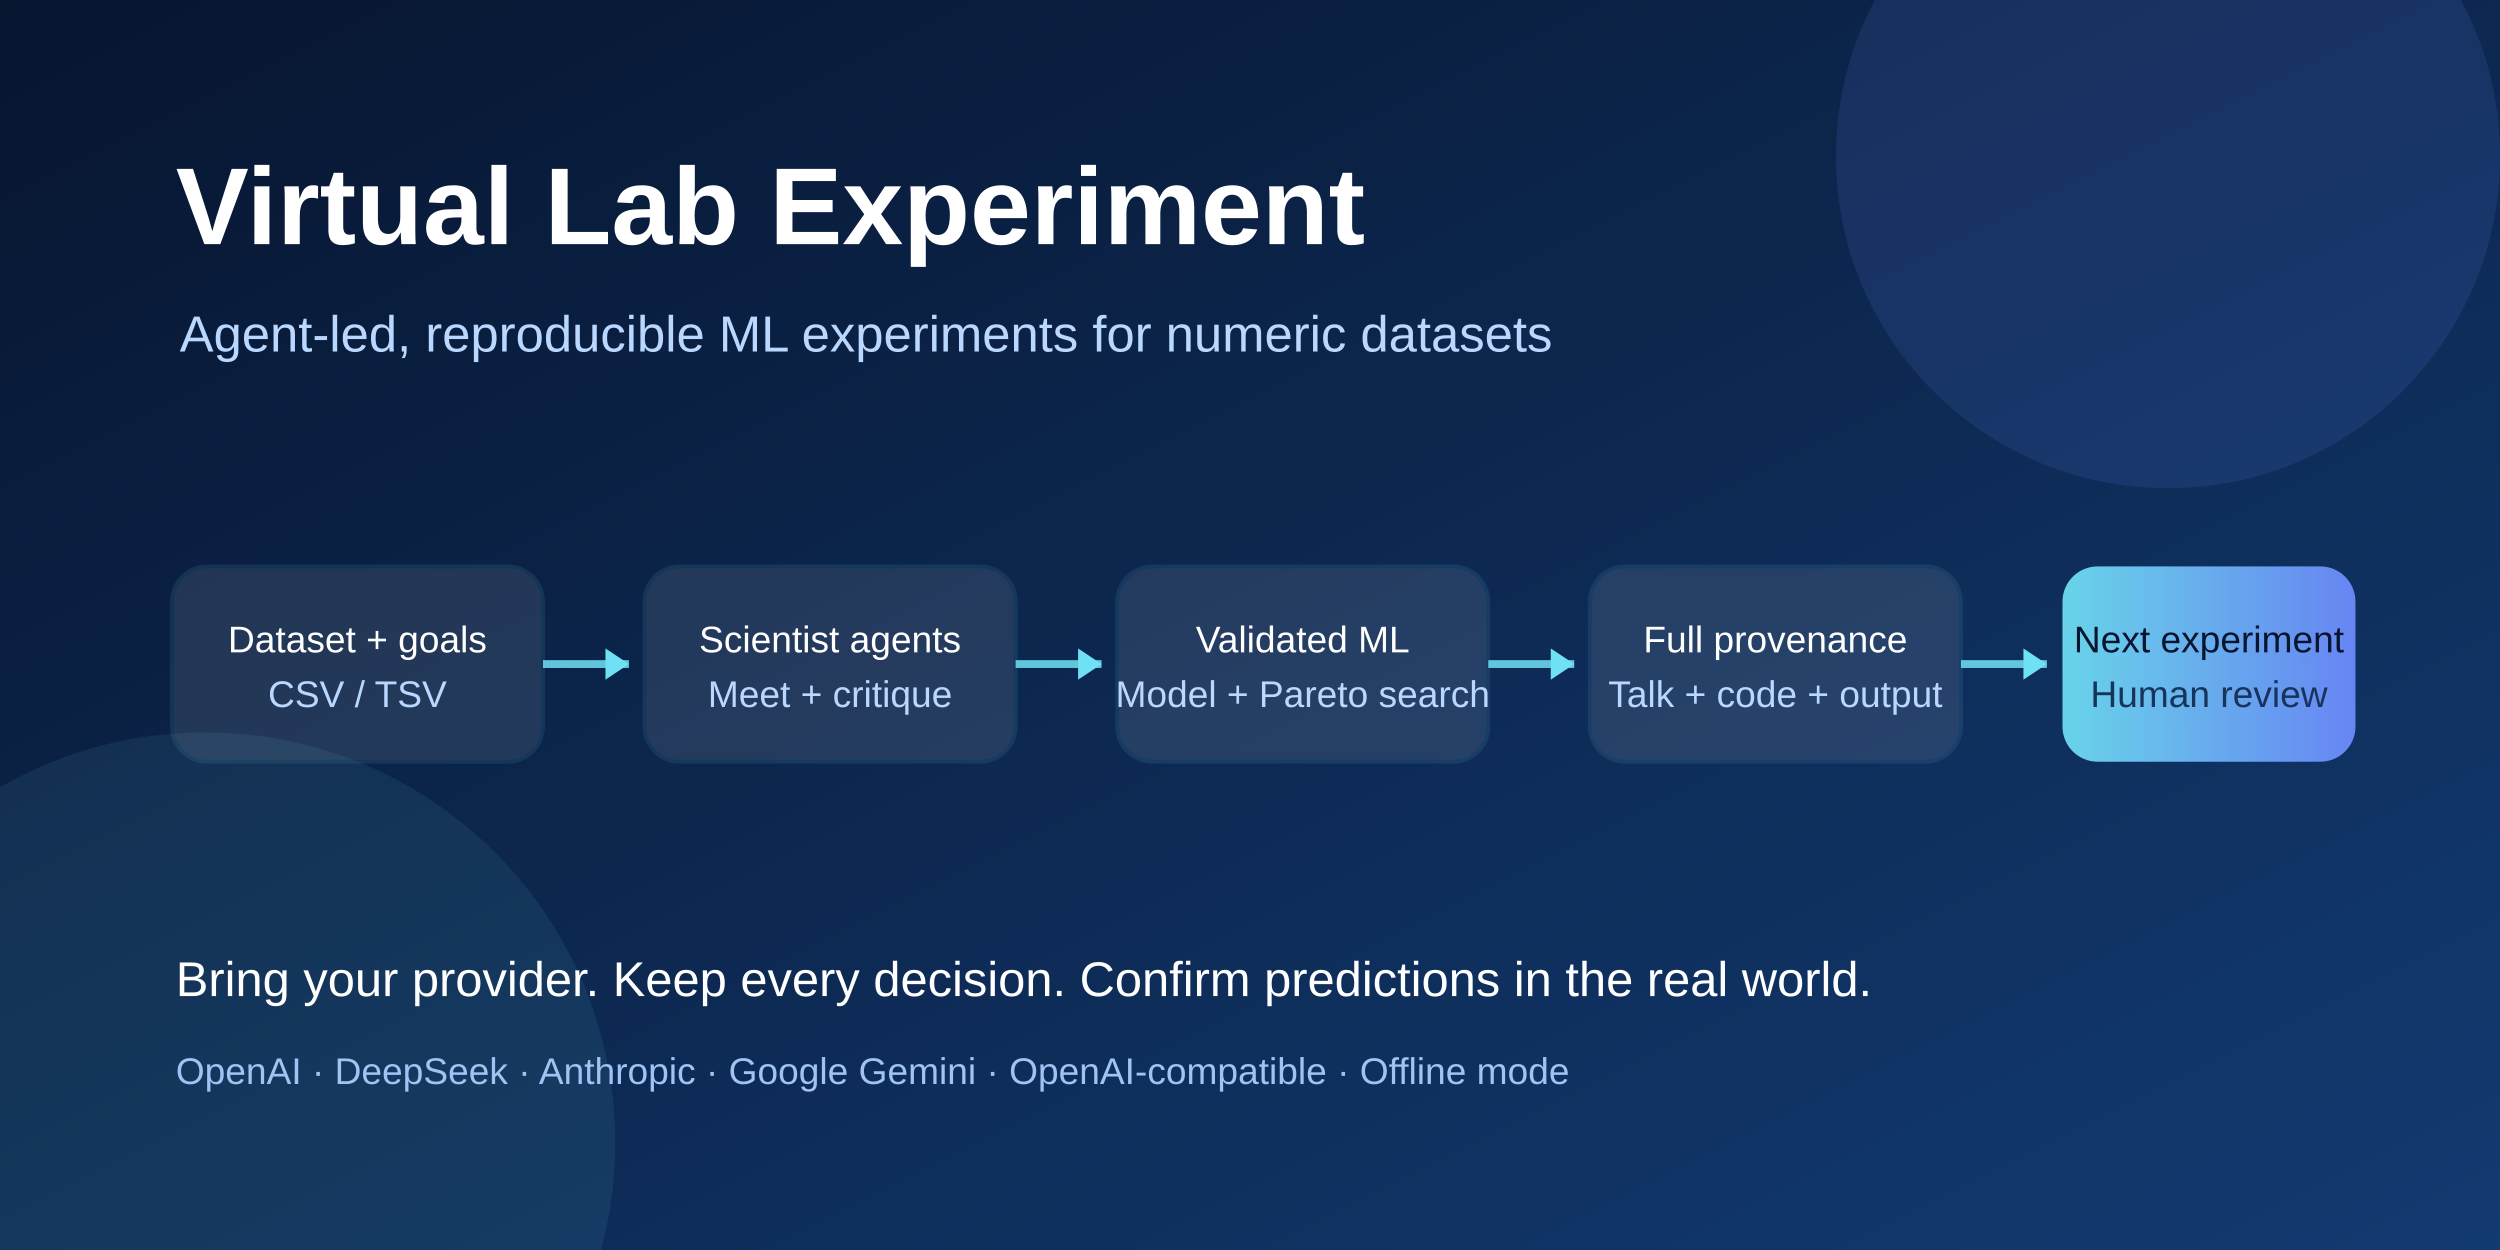
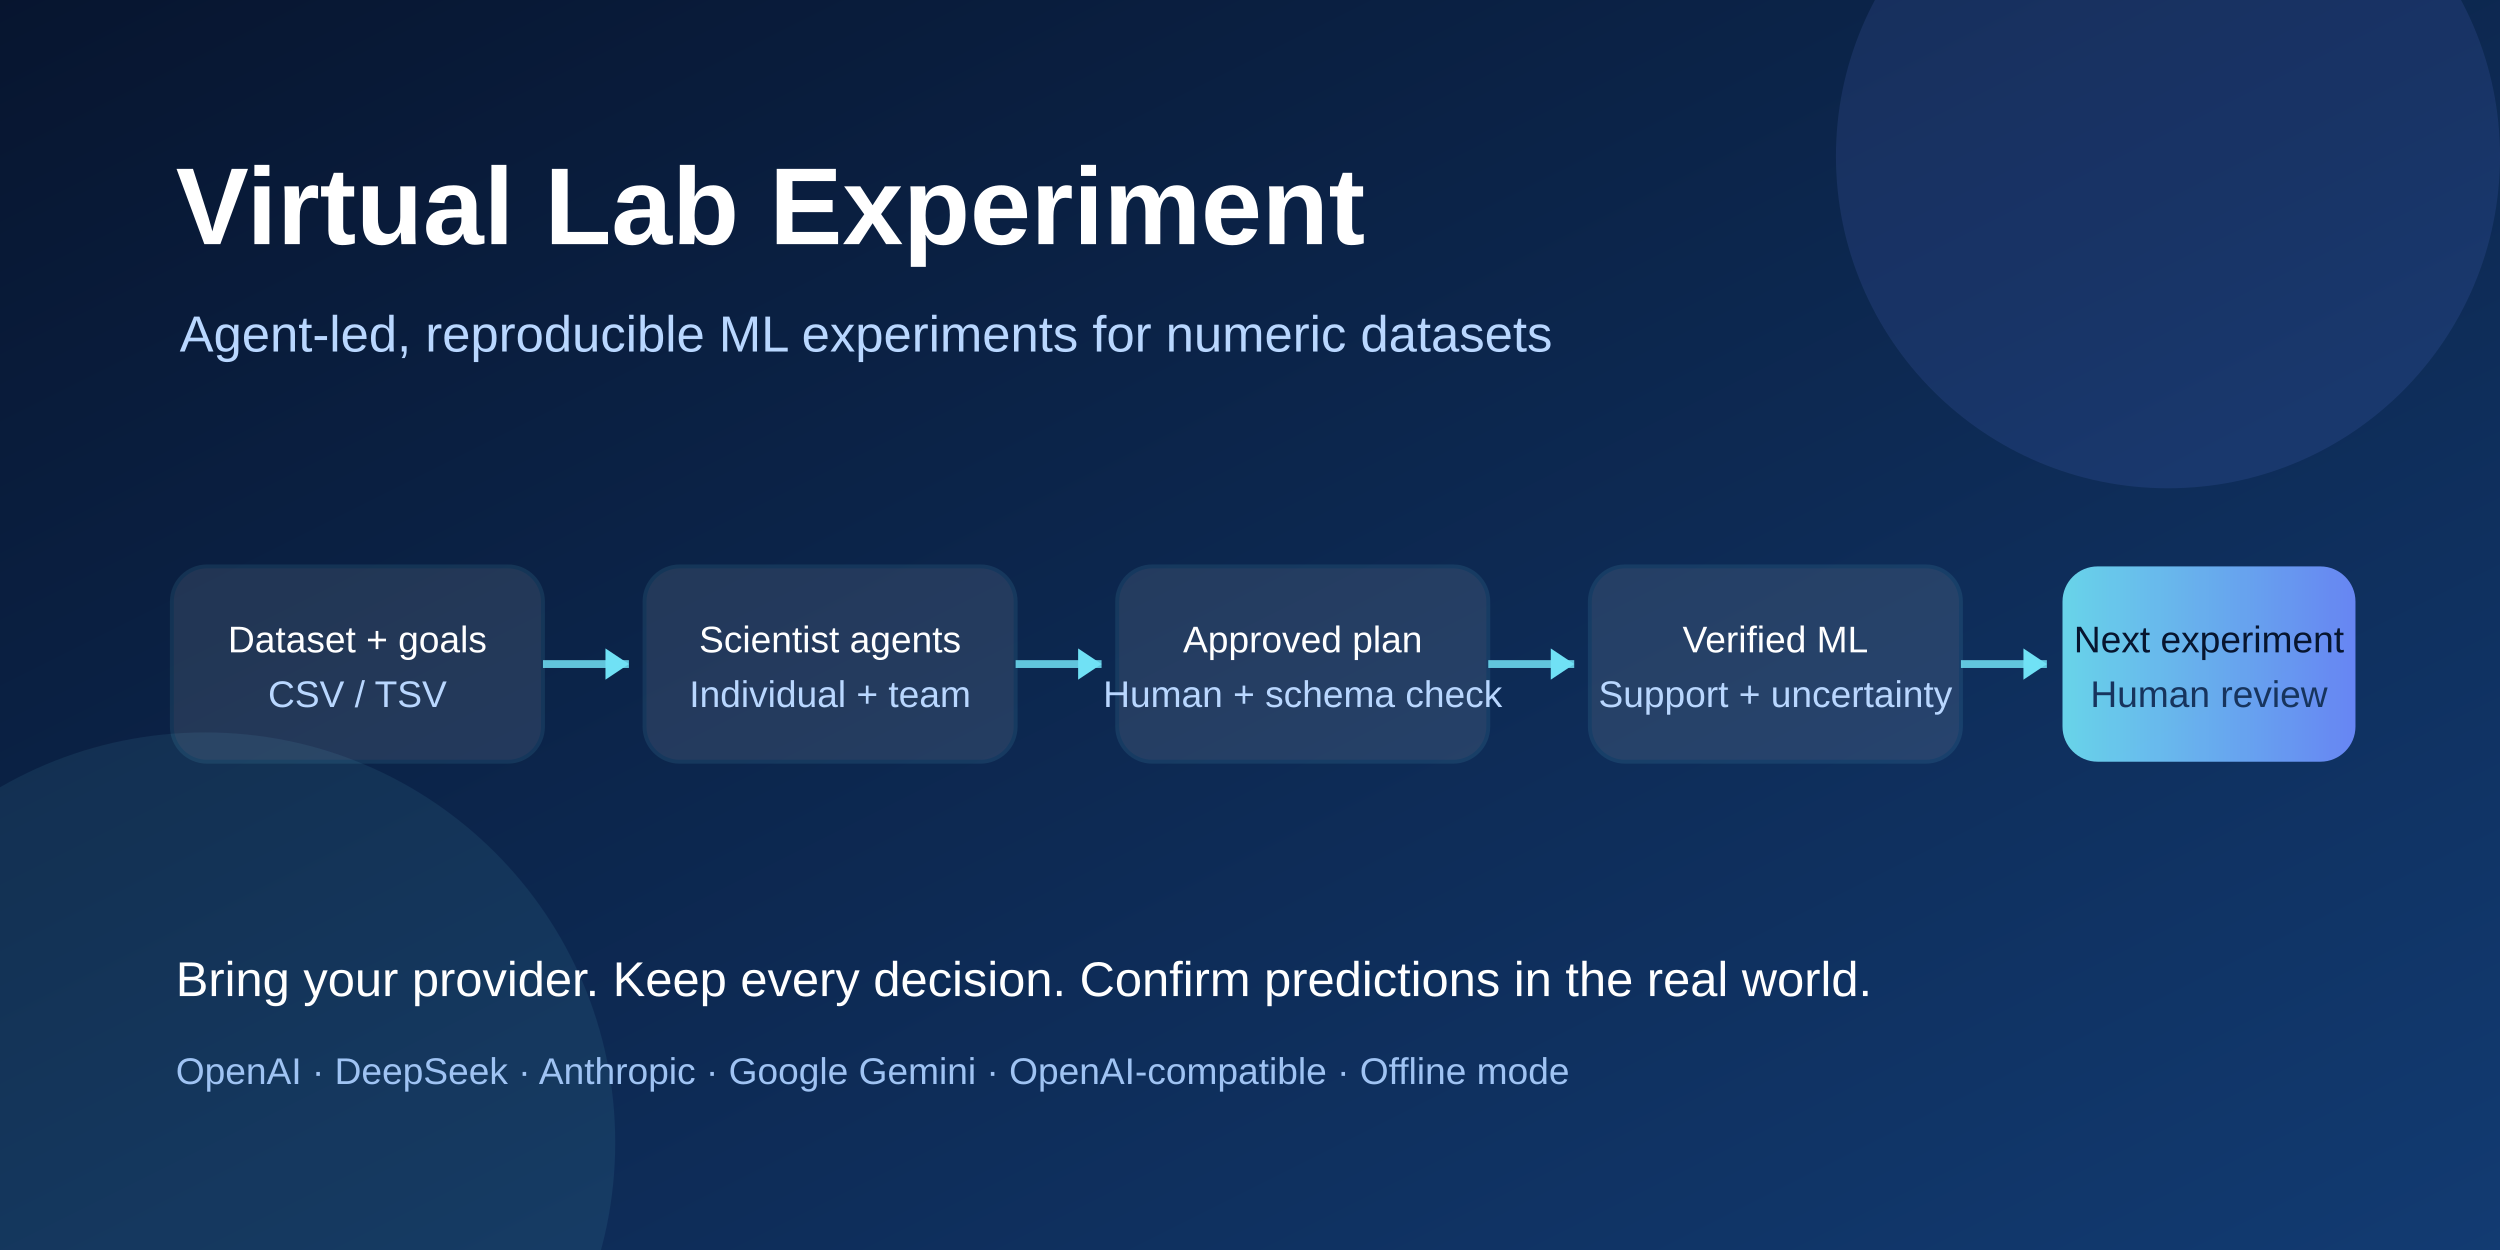
<svg xmlns="http://www.w3.org/2000/svg" width="1280" height="640" viewBox="0 0 1280 640" role="img" aria-labelledby="title desc">
  <defs>
    <linearGradient id="background" x1="0" y1="0" x2="1" y2="1">
      <stop offset="0" stop-color="#07152f" />
      <stop offset="1" stop-color="#123b72" />
    </linearGradient>
    <linearGradient id="accent" x1="0" y1="0" x2="1" y2="0">
      <stop offset="0" stop-color="#70e1f5" />
      <stop offset="1" stop-color="#6f8cff" />
    </linearGradient>
  </defs>
  <rect width="1280" height="640" fill="url(#background)" />
  <circle cx="1110" cy="80" r="170" fill="#6f8cff" opacity="0.12" />
  <circle cx="105" cy="585" r="210" fill="#70e1f5" opacity="0.08" />
  <text x="90" y="125" fill="#ffffff" font-family="Arial, Helvetica, sans-serif" font-size="56" font-weight="700">Virtual Lab Experiment</text>
  <text x="92" y="180" fill="#b9d7ff" font-family="Arial, Helvetica, sans-serif" font-size="26">Agent-led, reproducible ML experiments for numeric datasets</text>
  <g font-family="Arial, Helvetica, sans-serif" font-size="19" text-anchor="middle">
    <g transform="translate(88 290)">
      <rect width="190" height="100" rx="18" fill="#ffffff" opacity="0.10" stroke="#70e1f5" stroke-width="2" />
      <text x="95" y="44" fill="#ffffff">Dataset + goals</text>
      <text x="95" y="72" fill="#b9d7ff">CSV / TSV</text>
    </g>
    <g transform="translate(330 290)">
      <rect width="190" height="100" rx="18" fill="#ffffff" opacity="0.10" stroke="#70e1f5" stroke-width="2" />
      <text x="95" y="44" fill="#ffffff">Scientist agents</text>
-       <text x="95" y="72" fill="#b9d7ff">Meet + critique</text>
+       <text x="95" y="72" fill="#b9d7ff">Individual + team</text>
    </g>
    <g transform="translate(572 290)">
      <rect width="190" height="100" rx="18" fill="#ffffff" opacity="0.10" stroke="#70e1f5" stroke-width="2" />
-       <text x="95" y="44" fill="#ffffff">Validated ML</text>
-       <text x="95" y="72" fill="#b9d7ff">Model + Pareto search</text>
+       <text x="95" y="44" fill="#ffffff">Approved plan</text>
+       <text x="95" y="72" fill="#b9d7ff">Human + schema check</text>
    </g>
    <g transform="translate(814 290)">
      <rect width="190" height="100" rx="18" fill="#ffffff" opacity="0.10" stroke="#70e1f5" stroke-width="2" />
-       <text x="95" y="44" fill="#ffffff">Full provenance</text>
-       <text x="95" y="72" fill="#b9d7ff">Talk + code + output</text>
+       <text x="95" y="44" fill="#ffffff">Verified ML</text>
+       <text x="95" y="72" fill="#b9d7ff">Support + uncertainty</text>
    </g>
    <g transform="translate(1056 290)">
      <rect width="150" height="100" rx="18" fill="url(#accent)" opacity="0.92" />
      <text x="75" y="44" fill="#07152f">Next experiment</text>
      <text x="75" y="72" fill="#17345d">Human review</text>
    </g>
  </g>
  <g fill="none" stroke="#70e1f5" stroke-width="4" opacity="0.85">
    <path d="M278 340h44" />
    <path d="M520 340h44" />
    <path d="M762 340h44" />
    <path d="M1004 340h44" />
  </g>
  <g fill="#70e1f5">
    <path d="M322 340l-12-8v16z" />
    <path d="M564 340l-12-8v16z" />
    <path d="M806 340l-12-8v16z" />
    <path d="M1048 340l-12-8v16z" />
  </g>
  <text x="90" y="510" fill="#ffffff" font-family="Arial, Helvetica, sans-serif" font-size="25">Bring your provider. Keep every decision. Confirm predictions in the real world.</text>
  <text x="90" y="555" fill="#9fc3f3" font-family="Arial, Helvetica, sans-serif" font-size="19">OpenAI · DeepSeek · Anthropic · Google Gemini · OpenAI-compatible · Offline mode</text>
</svg>
